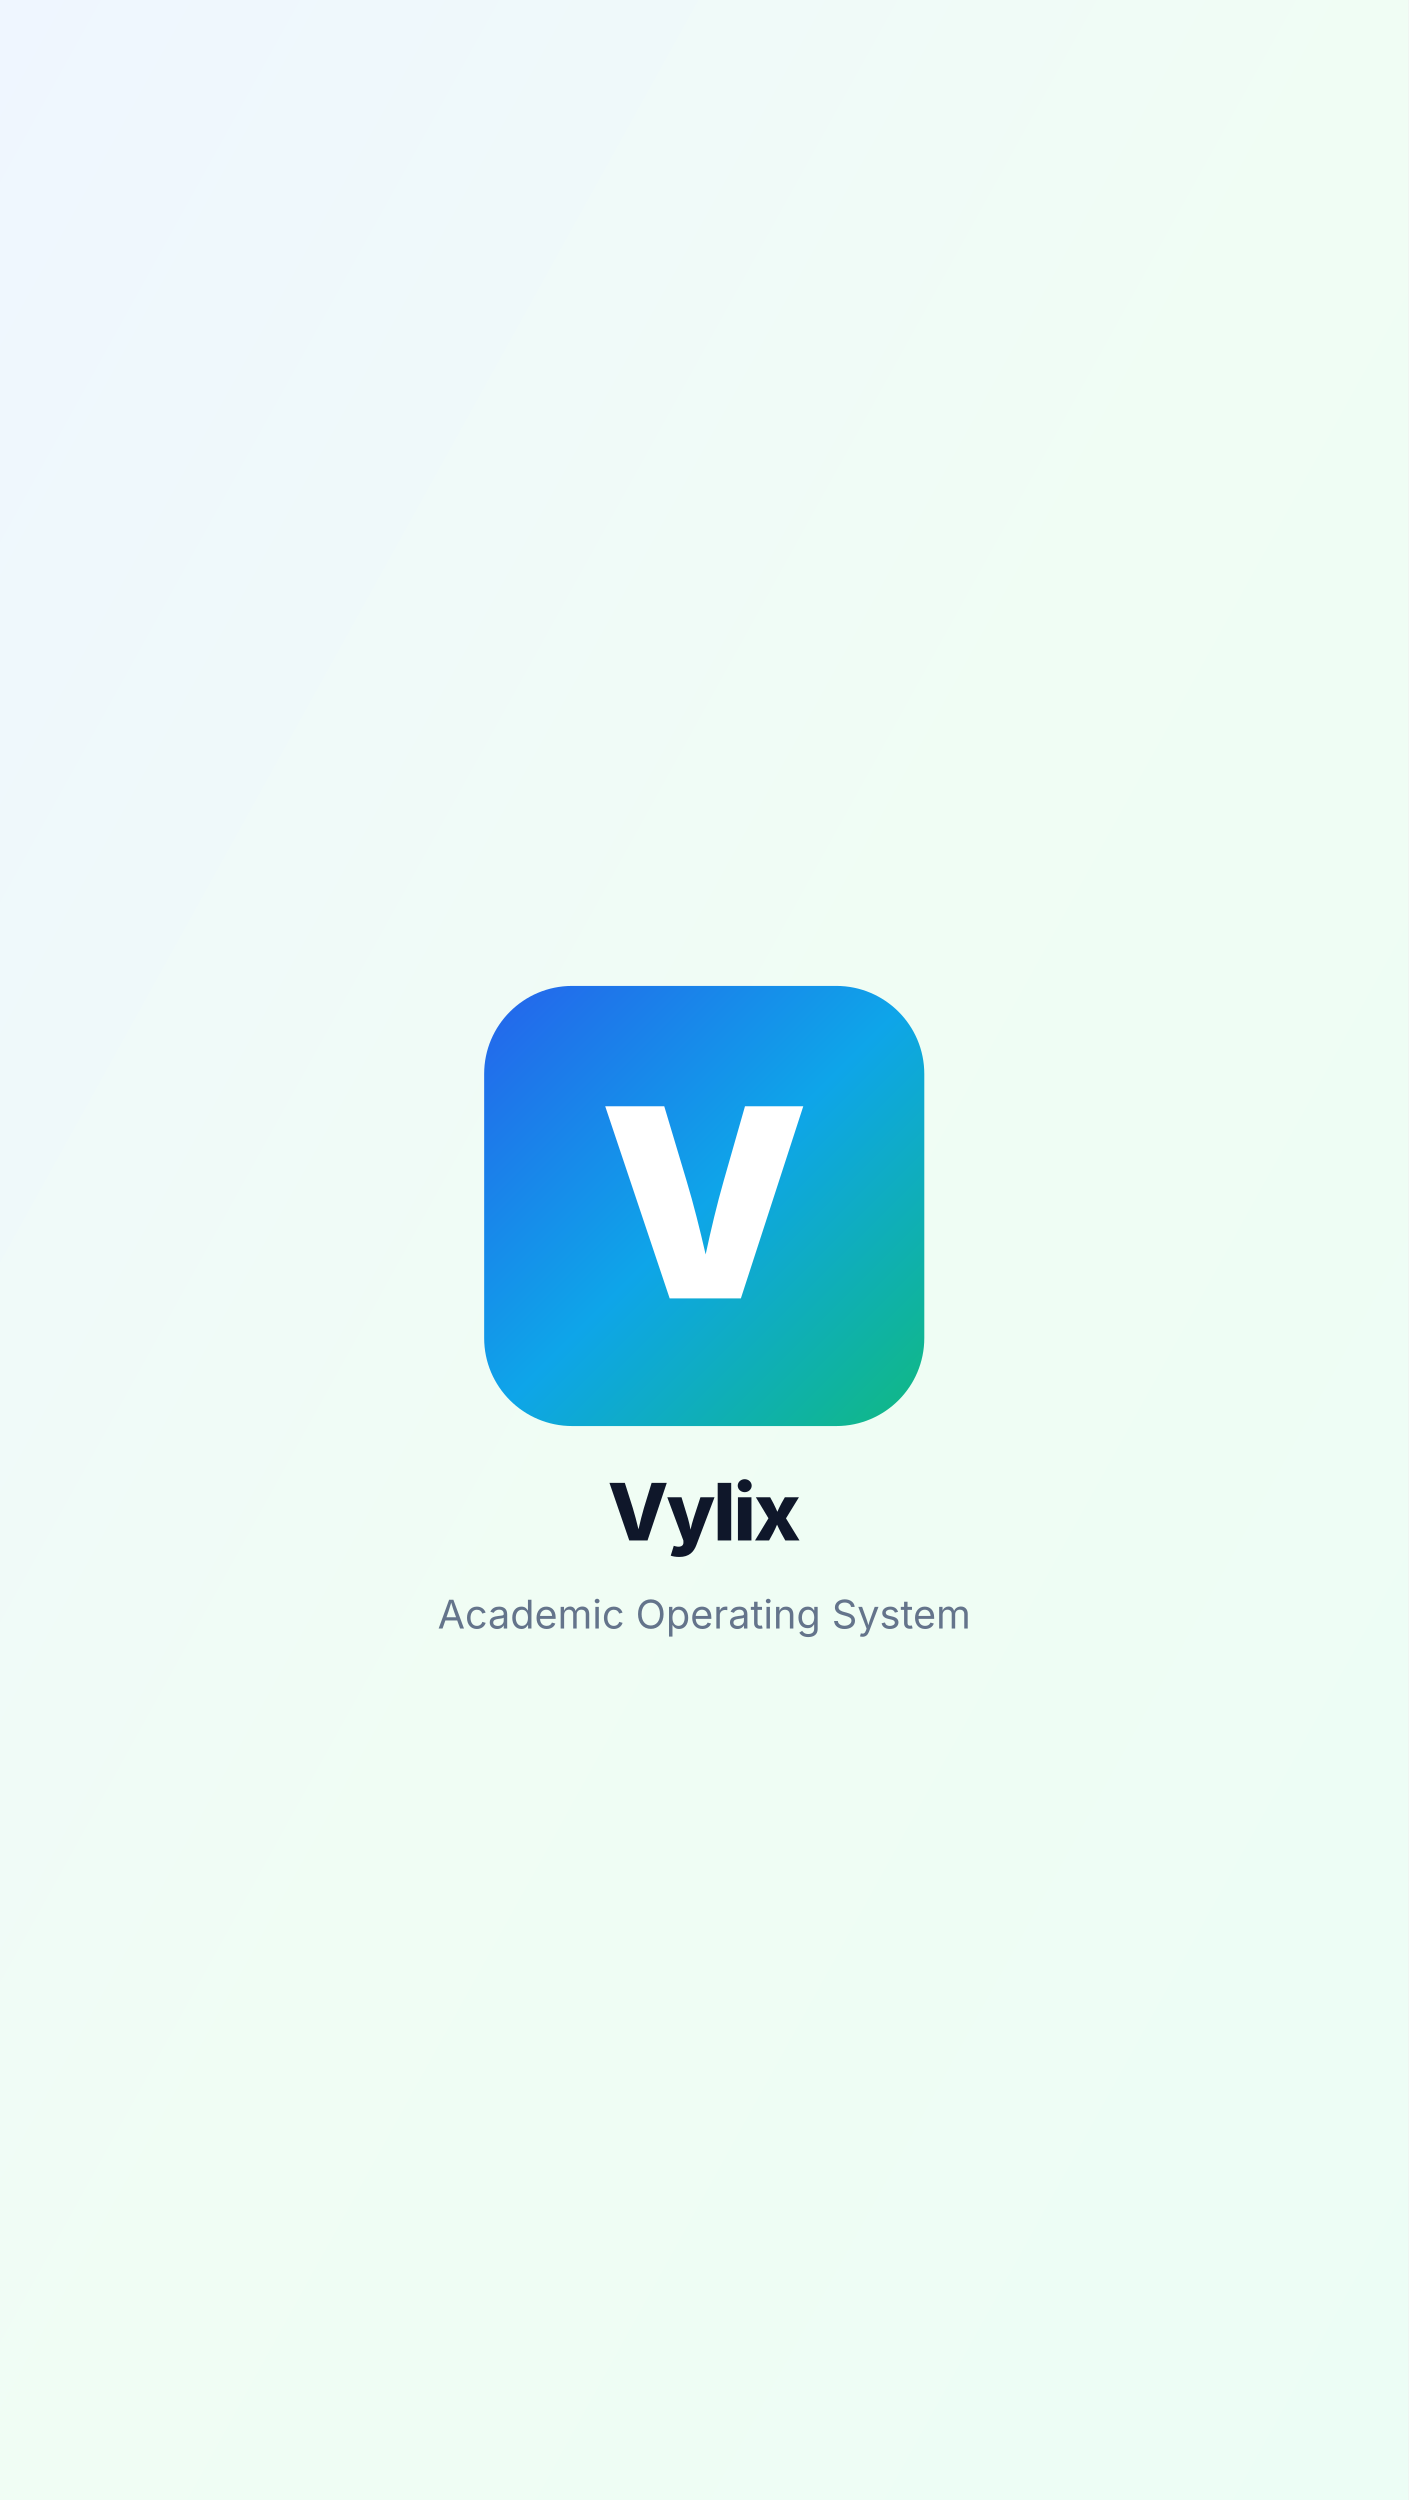
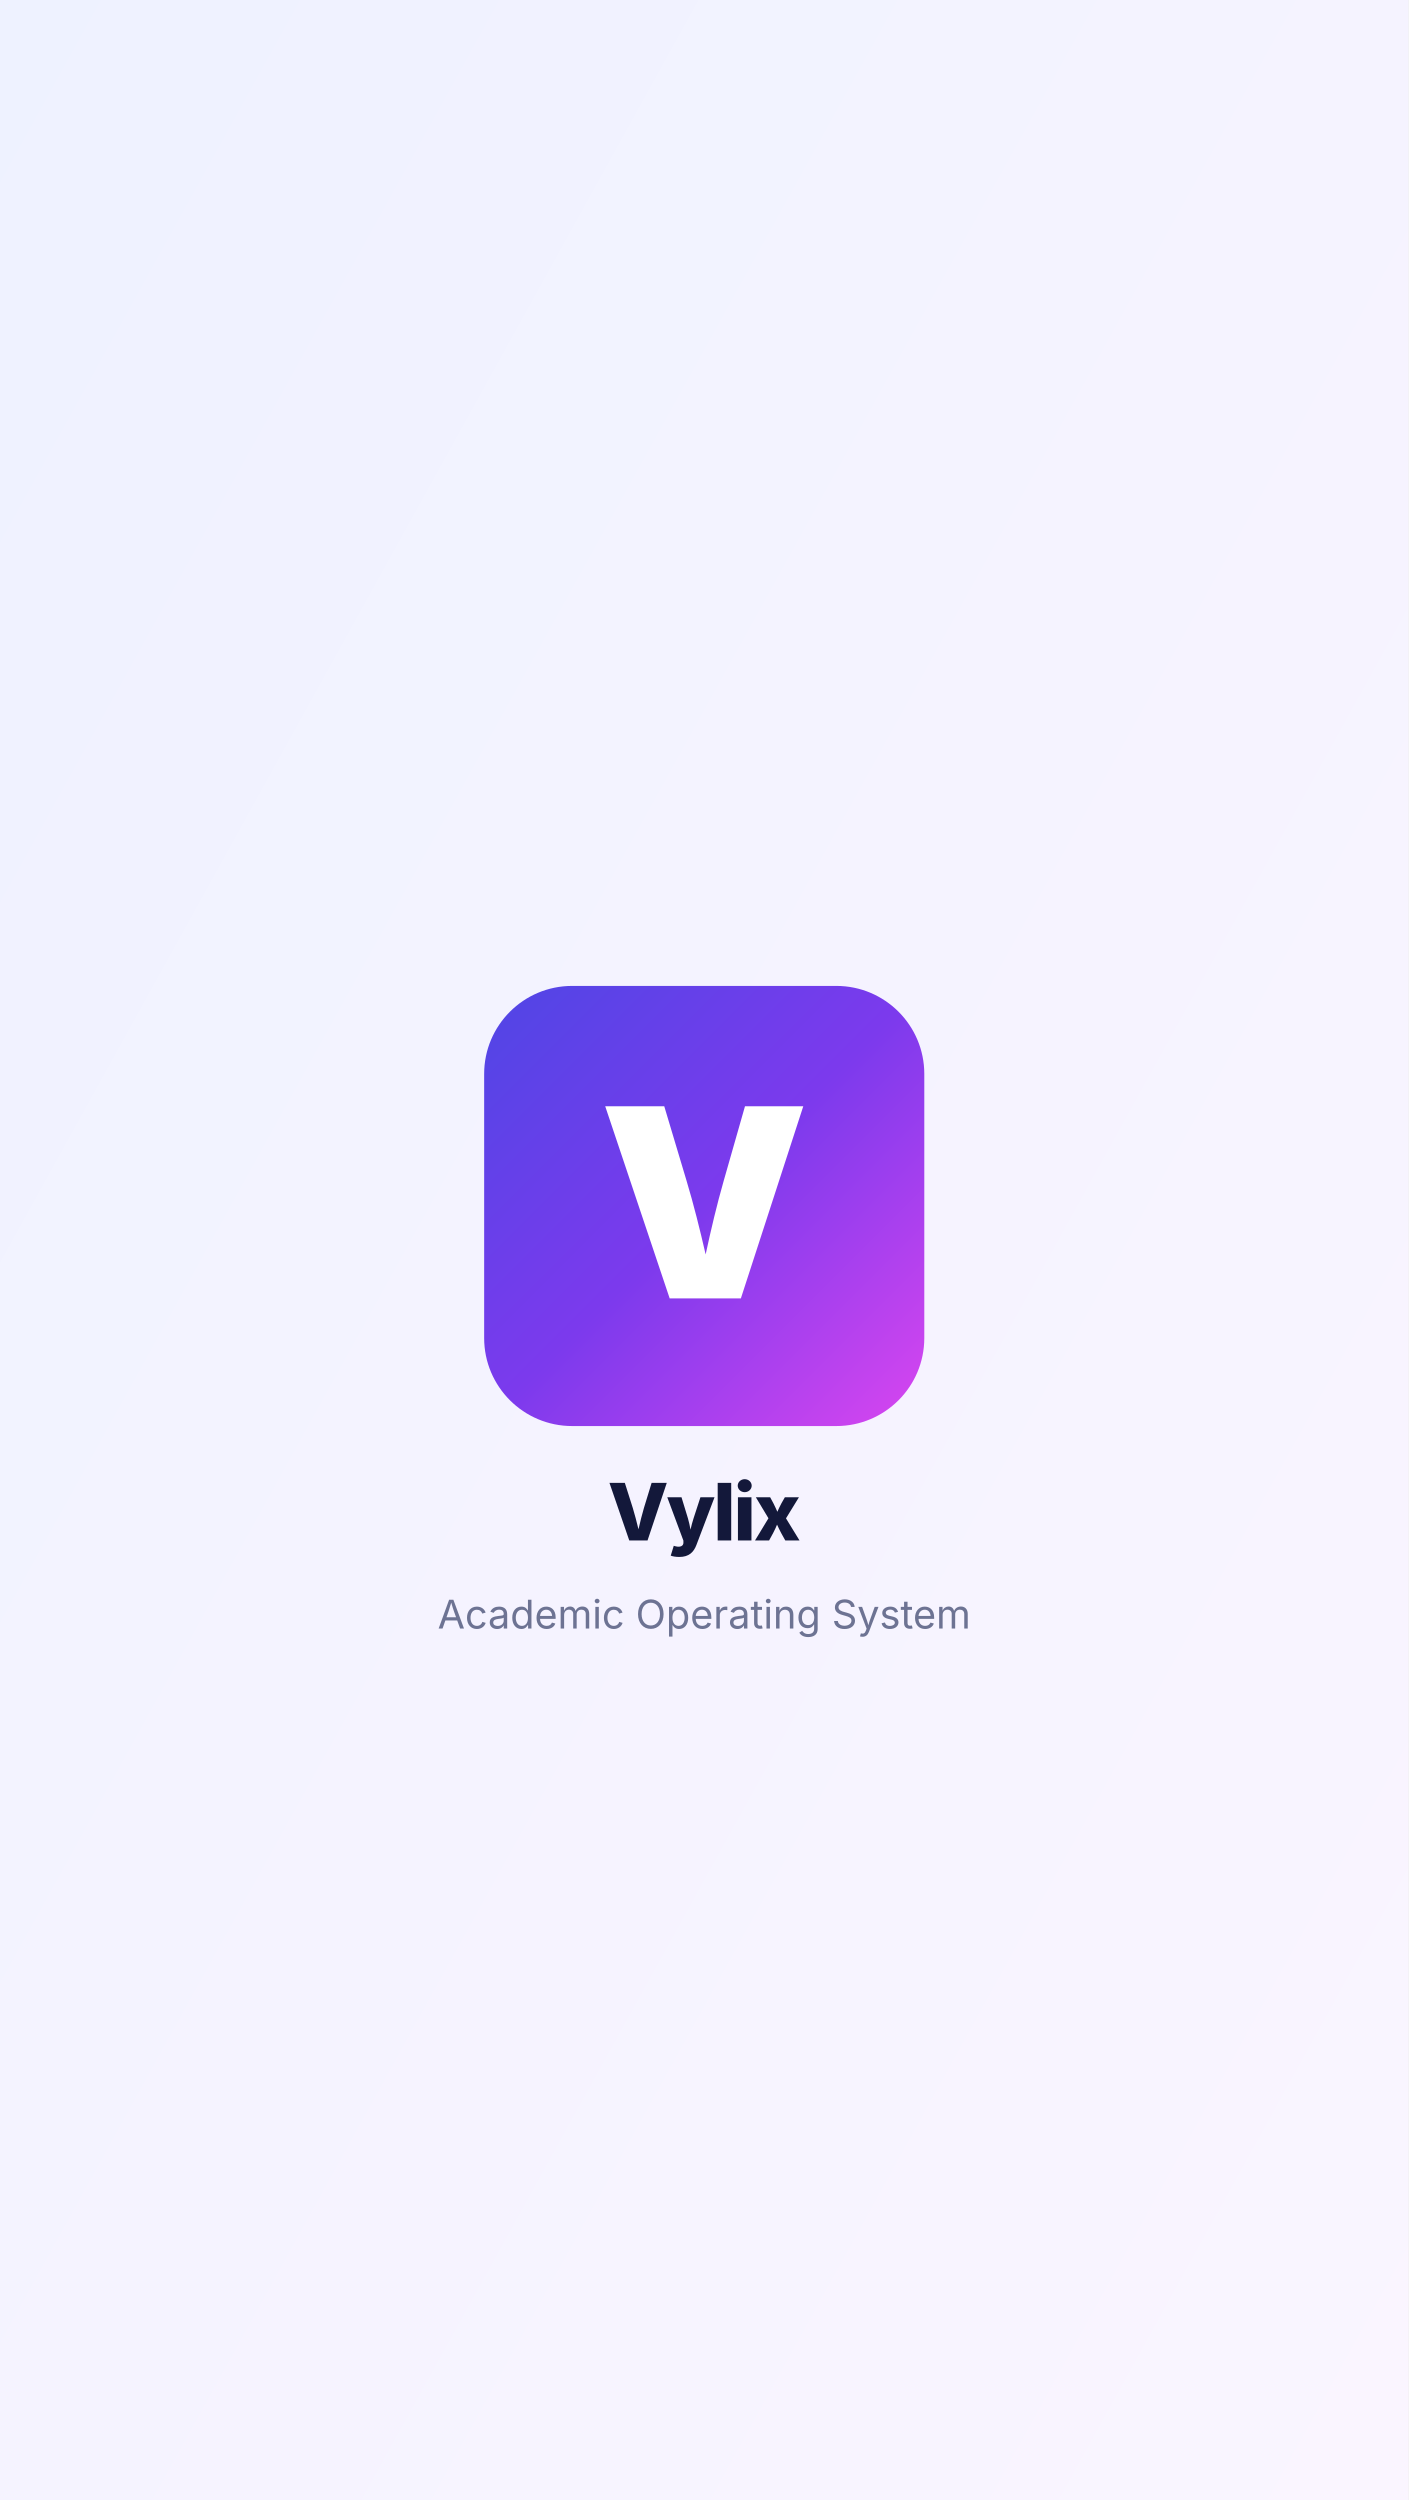
<svg xmlns="http://www.w3.org/2000/svg" viewBox="0 0 640 1136">
  <defs>
    <linearGradient id="bg" x1="0%" y1="0%" x2="100%" y2="100%">
-       <stop offset="0%" stop-color="#eff6ff" />
-       <stop offset="50%" stop-color="#f0fdf4" />
-       <stop offset="100%" stop-color="#ecfdf5" />
+       <stop offset="0%" stop-color="#eef2ff" />
+       <stop offset="50%" stop-color="#f5f3ff" />
+       <stop offset="100%" stop-color="#faf5ff" />
    </linearGradient>
    <linearGradient id="v" x1="0%" y1="0%" x2="100%" y2="100%">
-       <stop offset="0%" stop-color="#2563eb" />
-       <stop offset="50%" stop-color="#0ea5e9" />
-       <stop offset="100%" stop-color="#10b981" />
+       <stop offset="0%" stop-color="#4f46e5" />
+       <stop offset="50%" stop-color="#7c3aed" />
+       <stop offset="100%" stop-color="#d946ef" />
    </linearGradient>
  </defs>
  <rect width="640" height="1136" fill="url(#bg)" />
  <rect x="220" y="448" width="200" height="200" rx="40" fill="url(#v)" />
  <text x="320" y="590" font-family="system-ui,-apple-system,sans-serif" font-size="120" font-weight="900" fill="white" text-anchor="middle" letter-spacing="-4">V</text>
-   <text x="320" y="700" font-family="system-ui,-apple-system,sans-serif" font-size="36" font-weight="800" fill="#0f172a" text-anchor="middle" letter-spacing="-1">Vylix</text>
-   <text x="320" y="740" font-family="system-ui,-apple-system,sans-serif" font-size="18" fill="#64748b" text-anchor="middle">Academic Operating System</text>
+   <text x="320" y="700" font-family="system-ui,-apple-system,sans-serif" font-size="36" font-weight="800" fill="#13183a" text-anchor="middle" letter-spacing="-1">Vylix</text>
+   <text x="320" y="740" font-family="system-ui,-apple-system,sans-serif" font-size="18" fill="#6d7393" text-anchor="middle">Academic Operating System</text>
</svg>
